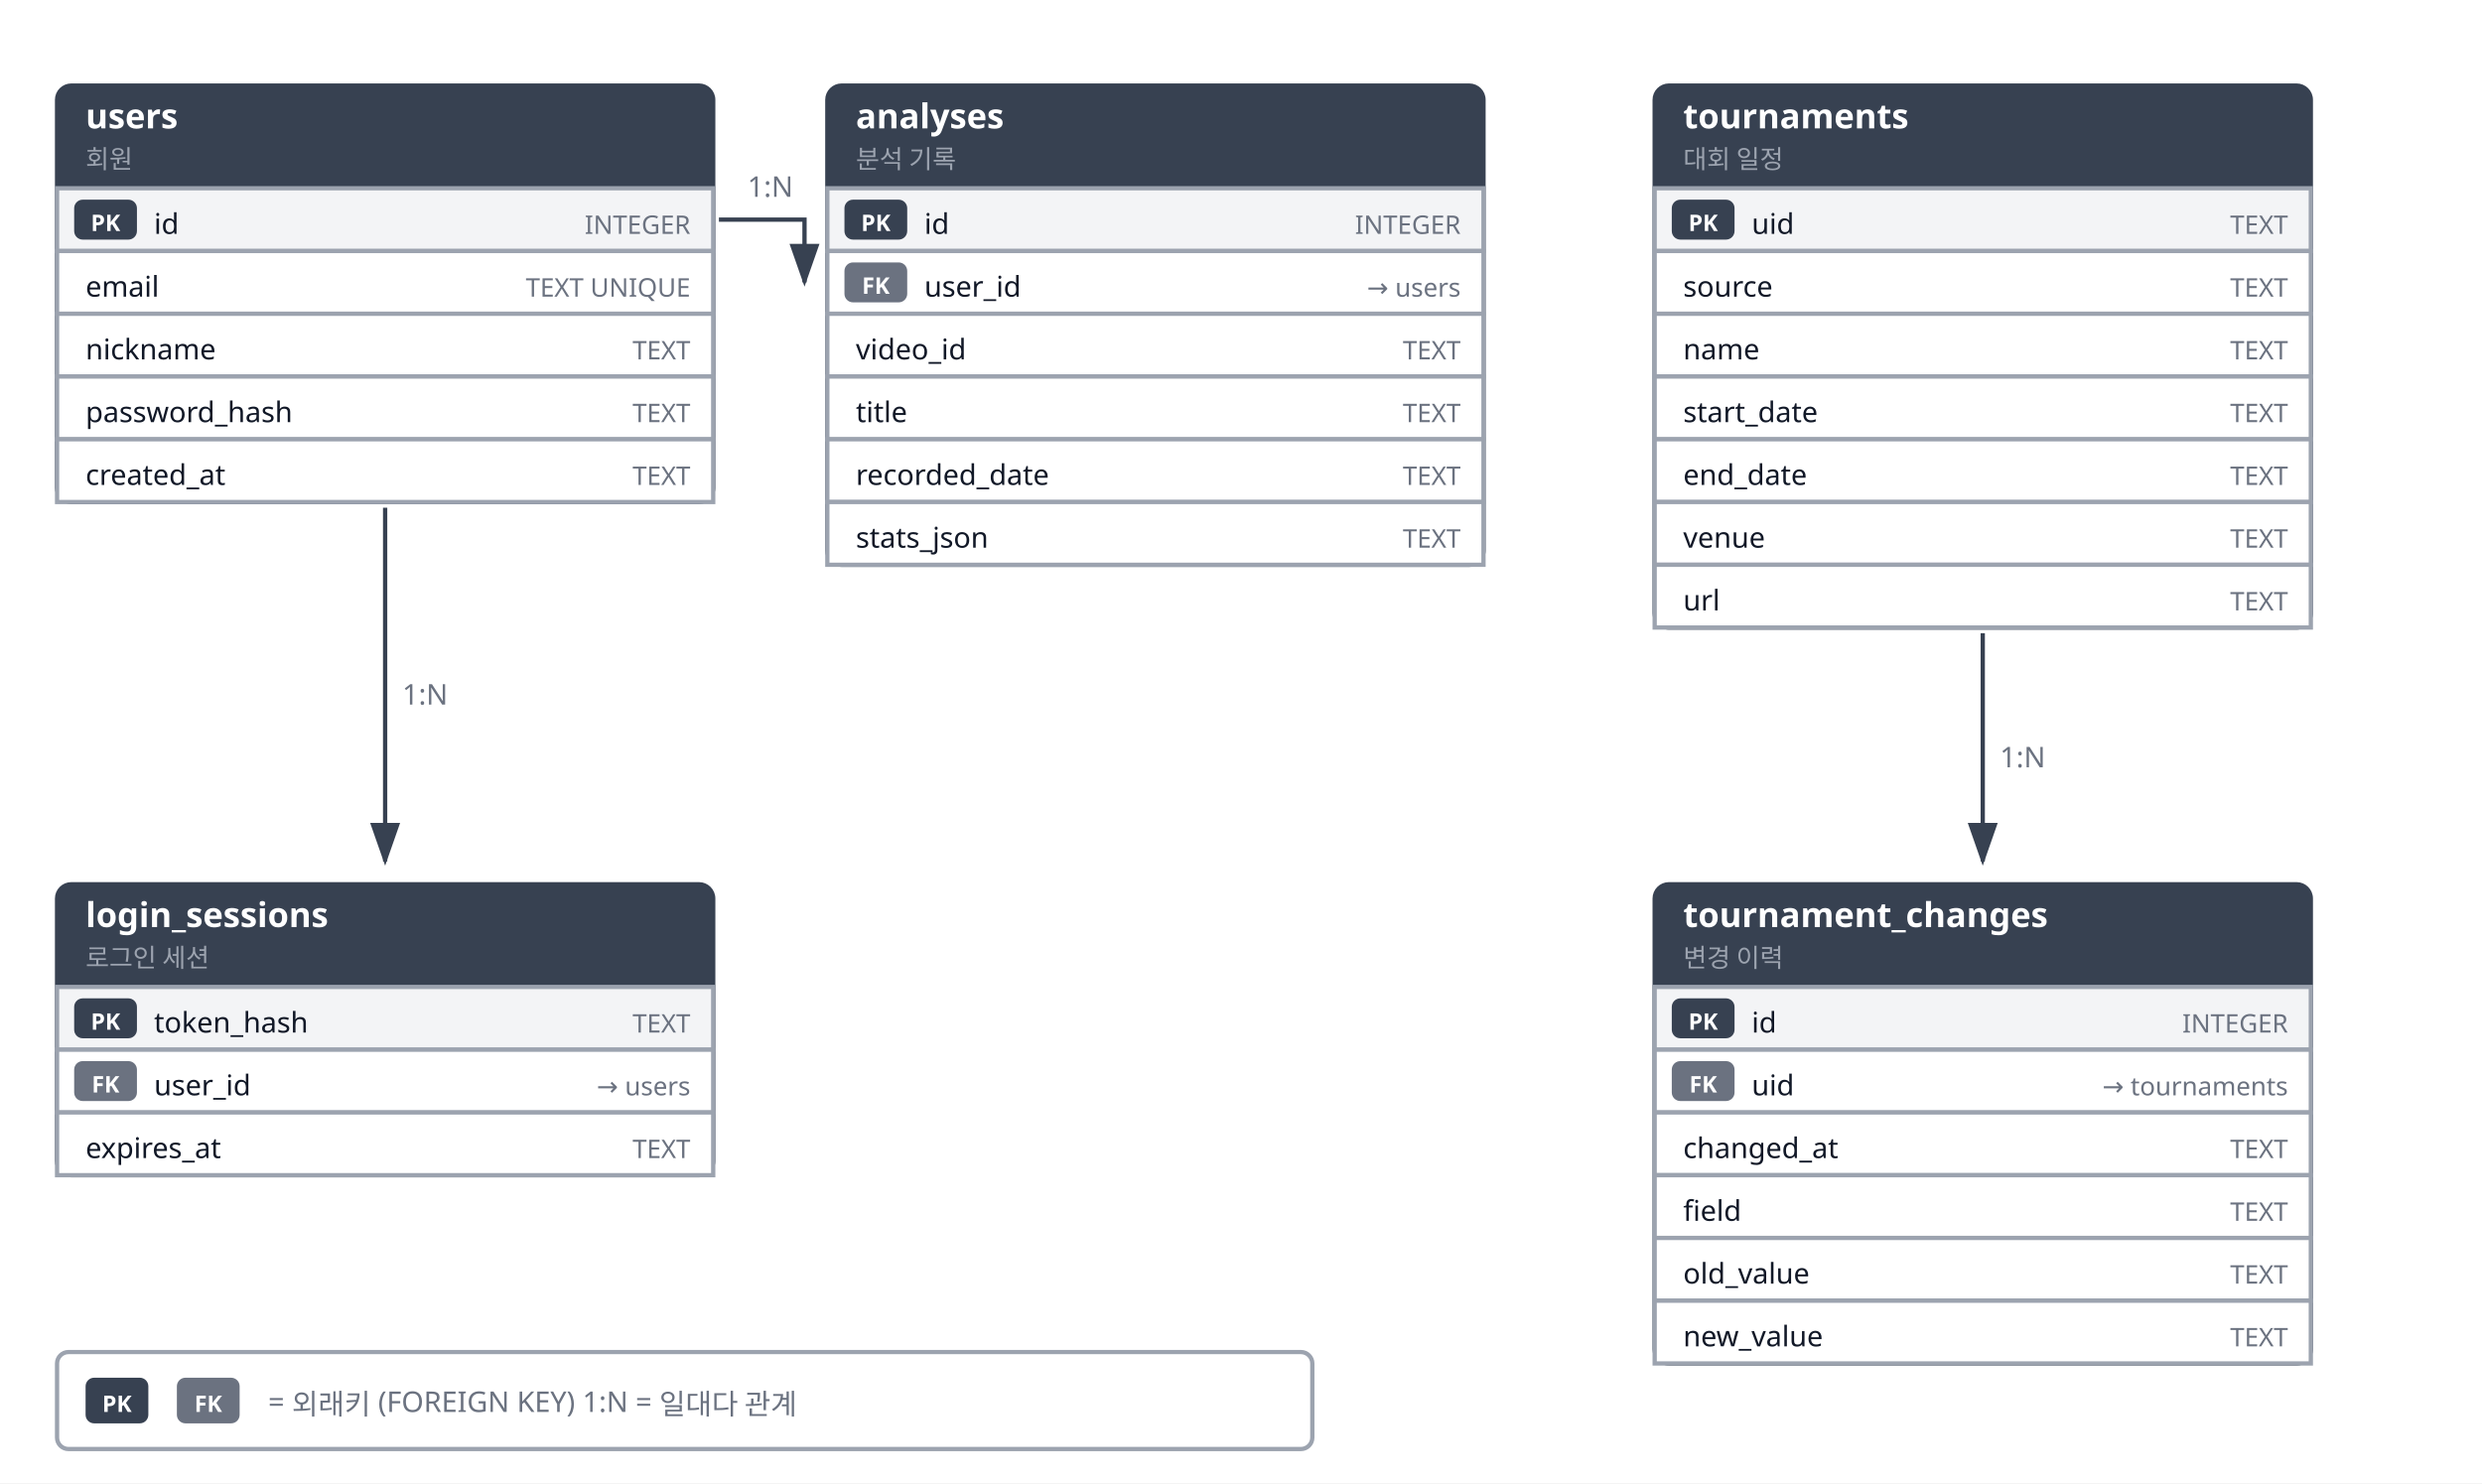
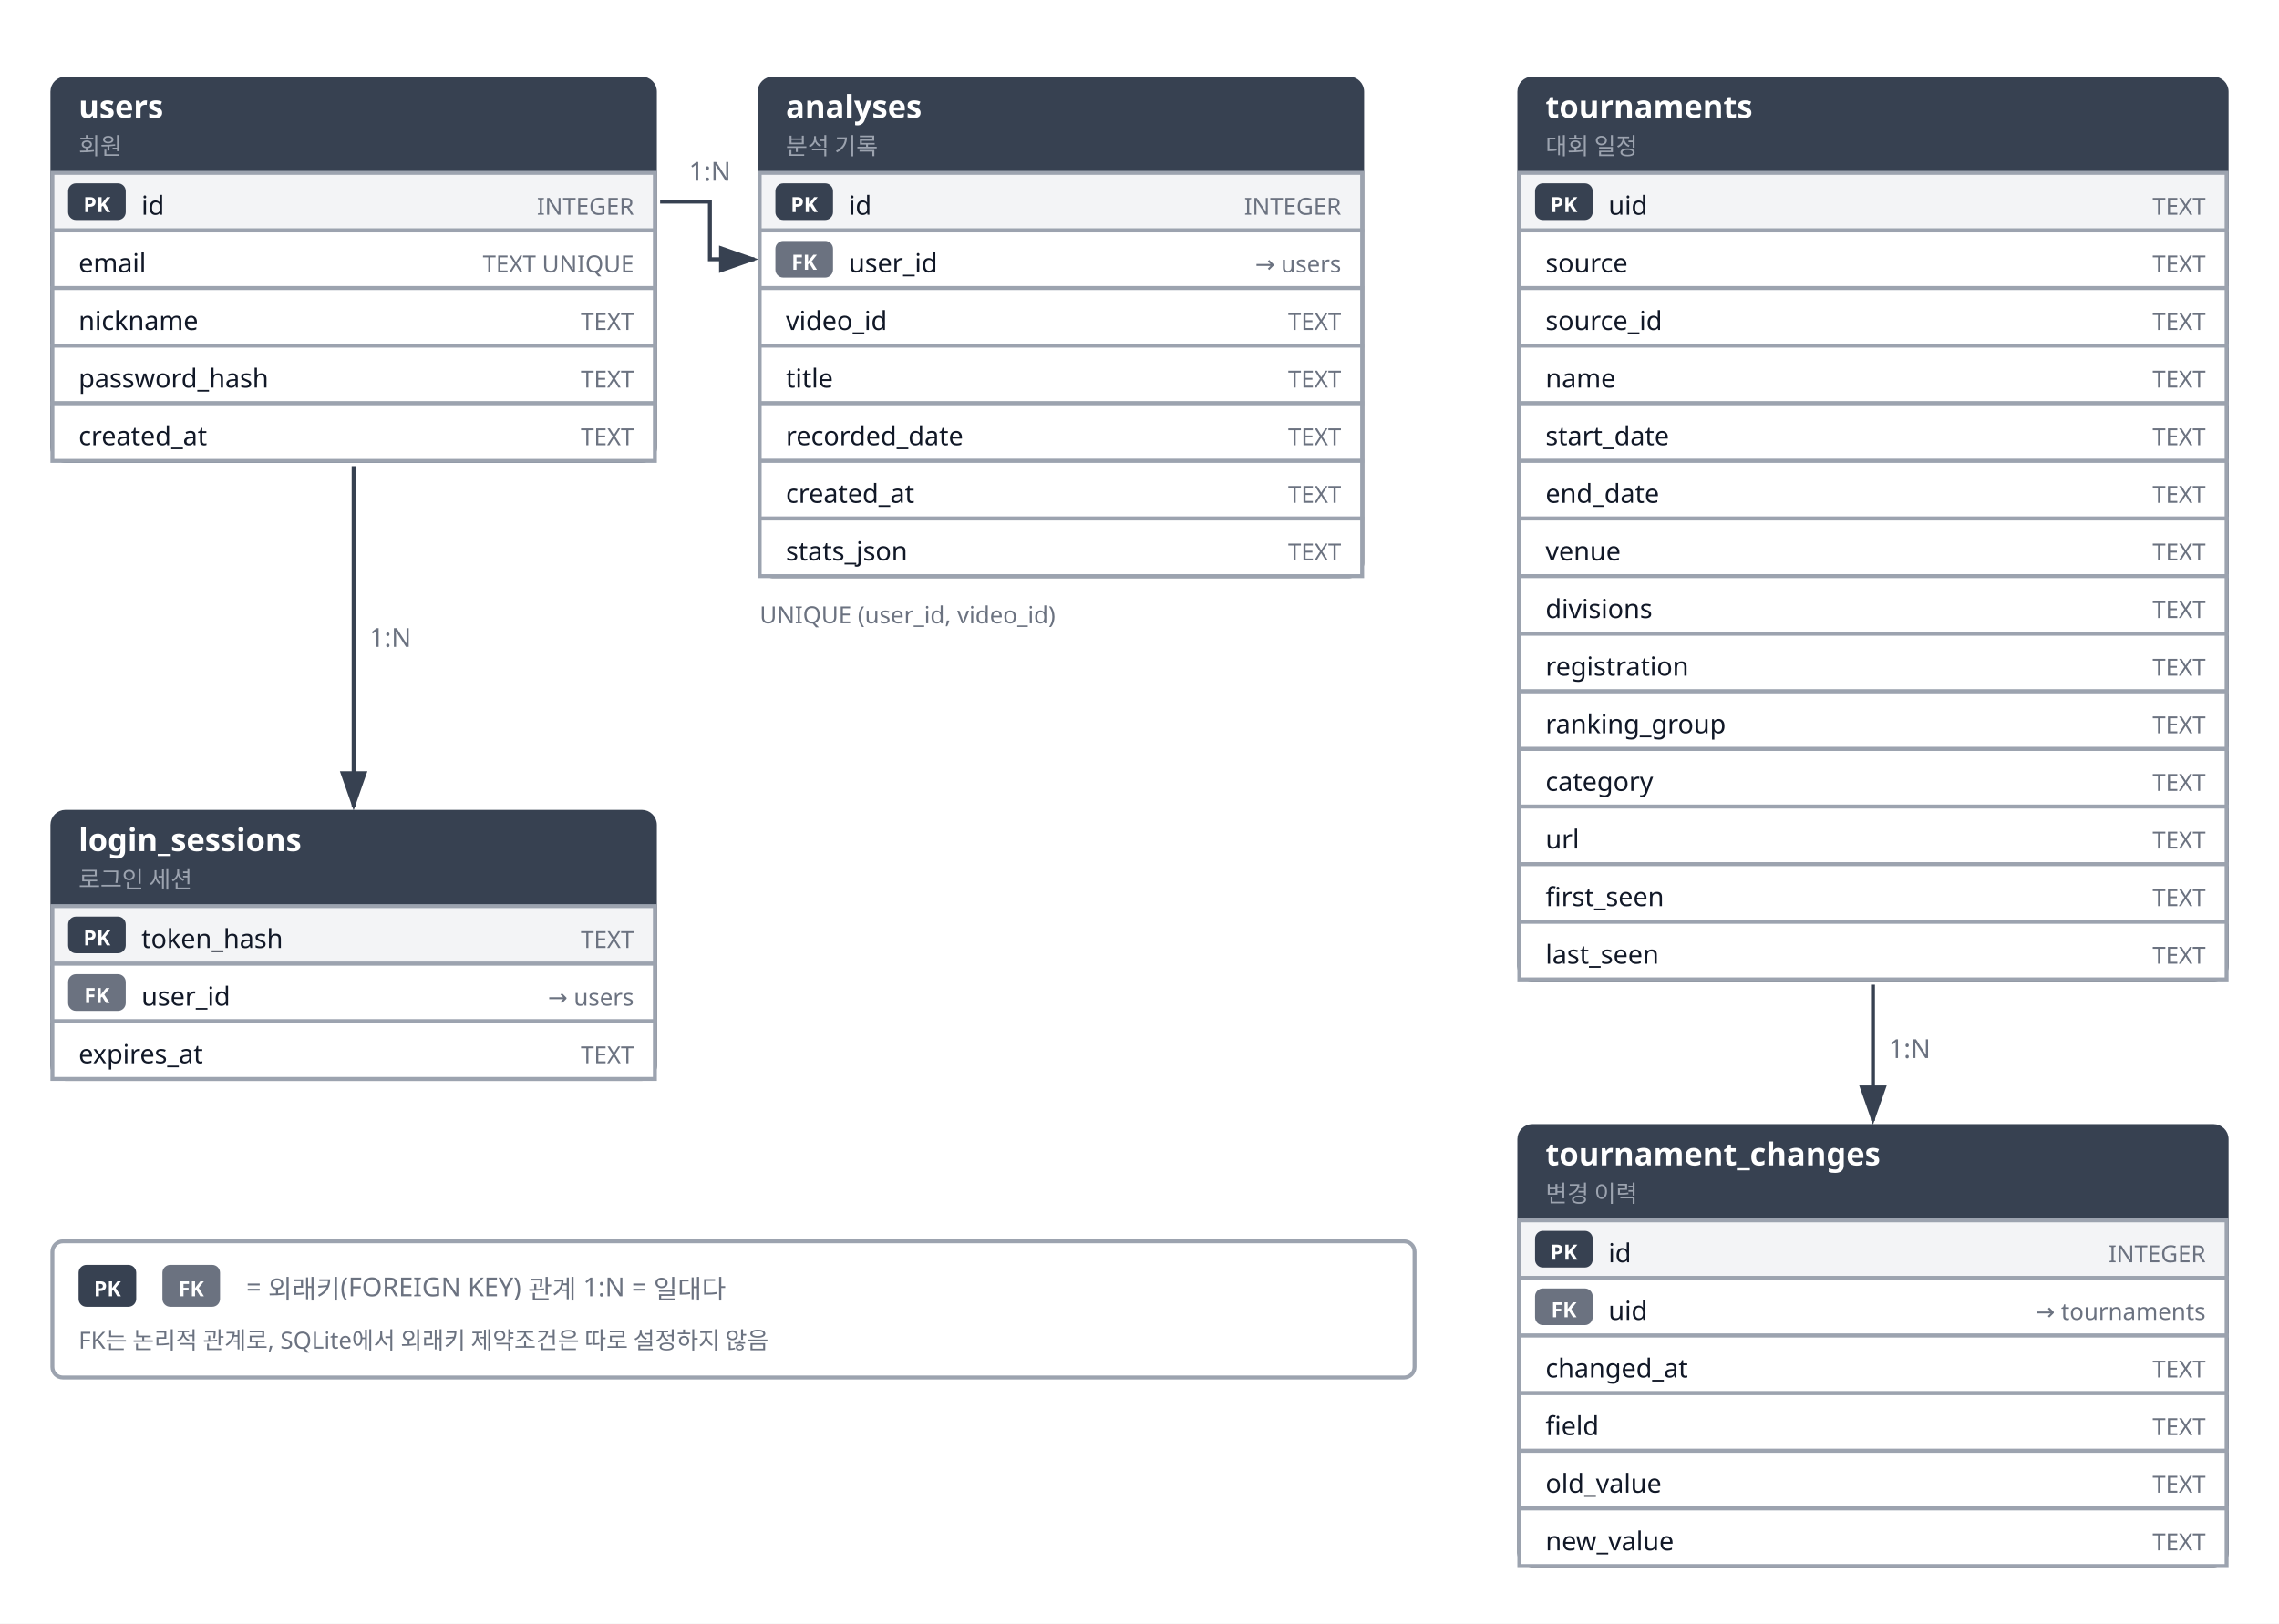
- <svg xmlns="http://www.w3.org/2000/svg" viewBox="0 0 870 520" font-family="'Malgun Gothic','Apple SD Gothic Neo','Noto Sans KR',sans-serif">
-   <rect width="870" height="520" fill="#FFFFFF" />
+ <svg xmlns="http://www.w3.org/2000/svg" viewBox="0 0 870 620" font-family="'Malgun Gothic','Apple SD Gothic Neo','Noto Sans KR',sans-serif">
+   <rect width="870" height="620" fill="#FFFFFF" />
  <defs>
    <marker id="arr" markerWidth="10" markerHeight="7" refX="9" refY="3.5" orient="auto">
-       <polygon points="0 0,10 3.5,0 7" fill="#374151" />
-     </marker>
-     <marker id="arrl" markerWidth="10" markerHeight="7" refX="1" refY="3.5" orient="auto-start-reverse">
      <polygon points="0 0,10 3.5,0 7" fill="#374151" />
    </marker>
  </defs>
  <rect x="20" y="30" width="230" height="146" fill="#FFFFFF" stroke="#374151" stroke-width="1.5" rx="5" />
  <rect x="20" y="30" width="230" height="36" fill="#374151" rx="5" />
  <rect x="20" y="50" width="230" height="16" fill="#374151" />
-   <text x="30" y="45" text-anchor="start" font-size="12" font-weight="700" fill="#FFFFFF">users</text>
-   <text x="30" y="59" text-anchor="start" font-size="9" font-weight="400" fill="#9CA3AF">회원</text>
-   <rect x="20" y="66" width="230" height="22" fill="#F3F4F6" stroke="#9CA3AF" stroke-width="1.5" rx="0" />
+   <text x="30" y="45" font-size="12" font-weight="700" fill="#FFFFFF">users</text>
+   <text x="30" y="59" font-size="9" fill="#9CA3AF">회원</text>
+   <rect x="20" y="66" width="230" height="22" fill="#F3F4F6" stroke="#9CA3AF" stroke-width="1.5" />
  <rect x="26" y="70" width="22" height="14" fill="#374151" rx="3" />
  <text x="37" y="81" text-anchor="middle" font-size="8" font-weight="700" fill="#FFFFFF">PK</text>
-   <text x="54" y="82" text-anchor="start" font-size="10" fill="#111827">id</text>
-   <text x="242" y="82" text-anchor="end" font-size="9" font-weight="400" fill="#6B7280">INTEGER</text>
-   <rect x="20" y="88" width="230" height="22" fill="#FFFFFF" stroke="#9CA3AF" stroke-width="1.5" rx="0" />
-   <text x="30" y="104" text-anchor="start" font-size="10" fill="#111827">email</text>
-   <text x="242" y="104" text-anchor="end" font-size="9" font-weight="400" fill="#6B7280">TEXT UNIQUE</text>
-   <rect x="20" y="110" width="230" height="22" fill="#FFFFFF" stroke="#9CA3AF" stroke-width="1.5" rx="0" />
-   <text x="30" y="126" text-anchor="start" font-size="10" fill="#111827">nickname</text>
-   <text x="242" y="126" text-anchor="end" font-size="9" font-weight="400" fill="#6B7280">TEXT</text>
-   <rect x="20" y="132" width="230" height="22" fill="#FFFFFF" stroke="#9CA3AF" stroke-width="1.5" rx="0" />
-   <text x="30" y="148" text-anchor="start" font-size="10" fill="#111827">password_hash</text>
-   <text x="242" y="148" text-anchor="end" font-size="9" font-weight="400" fill="#6B7280">TEXT</text>
-   <rect x="20" y="154" width="230" height="22" fill="#FFFFFF" stroke="#9CA3AF" stroke-width="1.5" rx="0" />
-   <text x="30" y="170" text-anchor="start" font-size="10" fill="#111827">created_at</text>
-   <text x="242" y="170" text-anchor="end" font-size="9" font-weight="400" fill="#6B7280">TEXT</text>
+   <text x="54" y="82" font-size="10" fill="#111827">id</text>
+   <text x="242" y="82" text-anchor="end" font-size="9" fill="#6B7280">INTEGER</text>
+   <rect x="20" y="88" width="230" height="22" fill="#FFFFFF" stroke="#9CA3AF" stroke-width="1.5" />
+   <text x="30" y="104" font-size="10" fill="#111827">email</text>
+   <text x="242" y="104" text-anchor="end" font-size="9" fill="#6B7280">TEXT UNIQUE</text>
+   <rect x="20" y="110" width="230" height="22" fill="#FFFFFF" stroke="#9CA3AF" stroke-width="1.5" />
+   <text x="30" y="126" font-size="10" fill="#111827">nickname</text>
+   <text x="242" y="126" text-anchor="end" font-size="9" fill="#6B7280">TEXT</text>
+   <rect x="20" y="132" width="230" height="22" fill="#FFFFFF" stroke="#9CA3AF" stroke-width="1.5" />
+   <text x="30" y="148" font-size="10" fill="#111827">password_hash</text>
+   <text x="242" y="148" text-anchor="end" font-size="9" fill="#6B7280">TEXT</text>
+   <rect x="20" y="154" width="230" height="22" fill="#FFFFFF" stroke="#9CA3AF" stroke-width="1.5" />
+   <text x="30" y="170" font-size="10" fill="#111827">created_at</text>
+   <text x="242" y="170" text-anchor="end" font-size="9" fill="#6B7280">TEXT</text>
  <rect x="20" y="310" width="230" height="102" fill="#FFFFFF" stroke="#374151" stroke-width="1.5" rx="5" />
  <rect x="20" y="310" width="230" height="36" fill="#374151" rx="5" />
  <rect x="20" y="330" width="230" height="16" fill="#374151" />
-   <text x="30" y="325" text-anchor="start" font-size="12" font-weight="700" fill="#FFFFFF">login_sessions</text>
-   <text x="30" y="339" text-anchor="start" font-size="9" font-weight="400" fill="#9CA3AF">로그인 세션</text>
-   <rect x="20" y="346" width="230" height="22" fill="#F3F4F6" stroke="#9CA3AF" stroke-width="1.5" rx="0" />
+   <text x="30" y="325" font-size="12" font-weight="700" fill="#FFFFFF">login_sessions</text>
+   <text x="30" y="339" font-size="9" fill="#9CA3AF">로그인 세션</text>
+   <rect x="20" y="346" width="230" height="22" fill="#F3F4F6" stroke="#9CA3AF" stroke-width="1.5" />
  <rect x="26" y="350" width="22" height="14" fill="#374151" rx="3" />
  <text x="37" y="361" text-anchor="middle" font-size="8" font-weight="700" fill="#FFFFFF">PK</text>
-   <text x="54" y="362" text-anchor="start" font-size="10" fill="#111827">token_hash</text>
-   <text x="242" y="362" text-anchor="end" font-size="9" font-weight="400" fill="#6B7280">TEXT</text>
-   <rect x="20" y="368" width="230" height="22" fill="#FFFFFF" stroke="#9CA3AF" stroke-width="1.5" rx="0" />
+   <text x="54" y="362" font-size="10" fill="#111827">token_hash</text>
+   <text x="242" y="362" text-anchor="end" font-size="9" fill="#6B7280">TEXT</text>
+   <rect x="20" y="368" width="230" height="22" fill="#FFFFFF" stroke="#9CA3AF" stroke-width="1.5" />
  <rect x="26" y="372" width="22" height="14" fill="#6B7280" rx="3" />
  <text x="37" y="383" text-anchor="middle" font-size="8" font-weight="700" fill="#FFFFFF">FK</text>
-   <text x="54" y="384" text-anchor="start" font-size="10" fill="#111827">user_id</text>
-   <text x="242" y="384" text-anchor="end" font-size="9" font-weight="400" fill="#6B7280">→ users</text>
-   <rect x="20" y="390" width="230" height="22" fill="#FFFFFF" stroke="#9CA3AF" stroke-width="1.5" rx="0" />
-   <text x="30" y="406" text-anchor="start" font-size="10" fill="#111827">expires_at</text>
-   <text x="242" y="406" text-anchor="end" font-size="9" font-weight="400" fill="#6B7280">TEXT</text>
-   <rect x="290" y="30" width="230" height="168" fill="#FFFFFF" stroke="#374151" stroke-width="1.5" rx="5" />
+   <text x="54" y="384" font-size="10" fill="#111827">user_id</text>
+   <text x="242" y="384" text-anchor="end" font-size="9" fill="#6B7280">→ users</text>
+   <rect x="20" y="390" width="230" height="22" fill="#FFFFFF" stroke="#9CA3AF" stroke-width="1.5" />
+   <text x="30" y="406" font-size="10" fill="#111827">expires_at</text>
+   <text x="242" y="406" text-anchor="end" font-size="9" fill="#6B7280">TEXT</text>
+   <rect x="290" y="30" width="230" height="190" fill="#FFFFFF" stroke="#374151" stroke-width="1.5" rx="5" />
  <rect x="290" y="30" width="230" height="36" fill="#374151" rx="5" />
  <rect x="290" y="50" width="230" height="16" fill="#374151" />
-   <text x="300" y="45" text-anchor="start" font-size="12" font-weight="700" fill="#FFFFFF">analyses</text>
-   <text x="300" y="59" text-anchor="start" font-size="9" font-weight="400" fill="#9CA3AF">분석 기록</text>
-   <rect x="290" y="66" width="230" height="22" fill="#F3F4F6" stroke="#9CA3AF" stroke-width="1.5" rx="0" />
+   <text x="300" y="45" font-size="12" font-weight="700" fill="#FFFFFF">analyses</text>
+   <text x="300" y="59" font-size="9" fill="#9CA3AF">분석 기록</text>
+   <rect x="290" y="66" width="230" height="22" fill="#F3F4F6" stroke="#9CA3AF" stroke-width="1.5" />
  <rect x="296" y="70" width="22" height="14" fill="#374151" rx="3" />
  <text x="307" y="81" text-anchor="middle" font-size="8" font-weight="700" fill="#FFFFFF">PK</text>
-   <text x="324" y="82" text-anchor="start" font-size="10" fill="#111827">id</text>
-   <text x="512" y="82" text-anchor="end" font-size="9" font-weight="400" fill="#6B7280">INTEGER</text>
-   <rect x="290" y="88" width="230" height="22" fill="#FFFFFF" stroke="#9CA3AF" stroke-width="1.5" rx="0" />
+   <text x="324" y="82" font-size="10" fill="#111827">id</text>
+   <text x="512" y="82" text-anchor="end" font-size="9" fill="#6B7280">INTEGER</text>
+   <rect x="290" y="88" width="230" height="22" fill="#FFFFFF" stroke="#9CA3AF" stroke-width="1.5" />
  <rect x="296" y="92" width="22" height="14" fill="#6B7280" rx="3" />
  <text x="307" y="103" text-anchor="middle" font-size="8" font-weight="700" fill="#FFFFFF">FK</text>
-   <text x="324" y="104" text-anchor="start" font-size="10" fill="#111827">user_id</text>
-   <text x="512" y="104" text-anchor="end" font-size="9" font-weight="400" fill="#6B7280">→ users</text>
-   <rect x="290" y="110" width="230" height="22" fill="#FFFFFF" stroke="#9CA3AF" stroke-width="1.5" rx="0" />
-   <text x="300" y="126" text-anchor="start" font-size="10" fill="#111827">video_id</text>
-   <text x="512" y="126" text-anchor="end" font-size="9" font-weight="400" fill="#6B7280">TEXT</text>
-   <rect x="290" y="132" width="230" height="22" fill="#FFFFFF" stroke="#9CA3AF" stroke-width="1.5" rx="0" />
-   <text x="300" y="148" text-anchor="start" font-size="10" fill="#111827">title</text>
-   <text x="512" y="148" text-anchor="end" font-size="9" font-weight="400" fill="#6B7280">TEXT</text>
-   <rect x="290" y="154" width="230" height="22" fill="#FFFFFF" stroke="#9CA3AF" stroke-width="1.5" rx="0" />
-   <text x="300" y="170" text-anchor="start" font-size="10" fill="#111827">recorded_date</text>
-   <text x="512" y="170" text-anchor="end" font-size="9" font-weight="400" fill="#6B7280">TEXT</text>
-   <rect x="290" y="176" width="230" height="22" fill="#FFFFFF" stroke="#9CA3AF" stroke-width="1.5" rx="0" />
-   <text x="300" y="192" text-anchor="start" font-size="10" fill="#111827">stats_json</text>
-   <text x="512" y="192" text-anchor="end" font-size="9" font-weight="400" fill="#6B7280">TEXT</text>
-   <rect x="580" y="30" width="230" height="190" fill="#FFFFFF" stroke="#374151" stroke-width="1.5" rx="5" />
-   <rect x="580" y="30" width="230" height="36" fill="#374151" rx="5" />
-   <rect x="580" y="50" width="230" height="16" fill="#374151" />
-   <text x="590" y="45" text-anchor="start" font-size="12" font-weight="700" fill="#FFFFFF">tournaments</text>
-   <text x="590" y="59" text-anchor="start" font-size="9" font-weight="400" fill="#9CA3AF">대회 일정</text>
-   <rect x="580" y="66" width="230" height="22" fill="#F3F4F6" stroke="#9CA3AF" stroke-width="1.5" rx="0" />
+   <text x="324" y="104" font-size="10" fill="#111827">user_id</text>
+   <text x="512" y="104" text-anchor="end" font-size="9" fill="#6B7280">→ users</text>
+   <rect x="290" y="110" width="230" height="22" fill="#FFFFFF" stroke="#9CA3AF" stroke-width="1.5" />
+   <text x="300" y="126" font-size="10" fill="#111827">video_id</text>
+   <text x="512" y="126" text-anchor="end" font-size="9" fill="#6B7280">TEXT</text>
+   <rect x="290" y="132" width="230" height="22" fill="#FFFFFF" stroke="#9CA3AF" stroke-width="1.5" />
+   <text x="300" y="148" font-size="10" fill="#111827">title</text>
+   <text x="512" y="148" text-anchor="end" font-size="9" fill="#6B7280">TEXT</text>
+   <rect x="290" y="154" width="230" height="22" fill="#FFFFFF" stroke="#9CA3AF" stroke-width="1.5" />
+   <text x="300" y="170" font-size="10" fill="#111827">recorded_date</text>
+   <text x="512" y="170" text-anchor="end" font-size="9" fill="#6B7280">TEXT</text>
+   <rect x="290" y="176" width="230" height="22" fill="#FFFFFF" stroke="#9CA3AF" stroke-width="1.5" />
+   <text x="300" y="192" font-size="10" fill="#111827">created_at</text>
+   <text x="512" y="192" text-anchor="end" font-size="9" fill="#6B7280">TEXT</text>
+   <rect x="290" y="198" width="230" height="22" fill="#FFFFFF" stroke="#9CA3AF" stroke-width="1.5" />
+   <text x="300" y="214" font-size="10" fill="#111827">stats_json</text>
+   <text x="512" y="214" text-anchor="end" font-size="9" fill="#6B7280">TEXT</text>
+   <text x="290" y="238" font-size="9" fill="#6B7280">UNIQUE (user_id, video_id)</text>
+   <rect x="580" y="30" width="270" height="344" fill="#FFFFFF" stroke="#374151" stroke-width="1.5" rx="5" />
+   <rect x="580" y="30" width="270" height="36" fill="#374151" rx="5" />
+   <rect x="580" y="50" width="270" height="16" fill="#374151" />
+   <text x="590" y="45" font-size="12" font-weight="700" fill="#FFFFFF">tournaments</text>
+   <text x="590" y="59" font-size="9" fill="#9CA3AF">대회 일정</text>
+   <rect x="580" y="66" width="270" height="22" fill="#F3F4F6" stroke="#9CA3AF" stroke-width="1.5" />
  <rect x="586" y="70" width="22" height="14" fill="#374151" rx="3" />
  <text x="597" y="81" text-anchor="middle" font-size="8" font-weight="700" fill="#FFFFFF">PK</text>
-   <text x="614" y="82" text-anchor="start" font-size="10" fill="#111827">uid</text>
-   <text x="802" y="82" text-anchor="end" font-size="9" font-weight="400" fill="#6B7280">TEXT</text>
-   <rect x="580" y="88" width="230" height="22" fill="#FFFFFF" stroke="#9CA3AF" stroke-width="1.5" rx="0" />
-   <text x="590" y="104" text-anchor="start" font-size="10" fill="#111827">source</text>
-   <text x="802" y="104" text-anchor="end" font-size="9" font-weight="400" fill="#6B7280">TEXT</text>
-   <rect x="580" y="110" width="230" height="22" fill="#FFFFFF" stroke="#9CA3AF" stroke-width="1.5" rx="0" />
-   <text x="590" y="126" text-anchor="start" font-size="10" fill="#111827">name</text>
-   <text x="802" y="126" text-anchor="end" font-size="9" font-weight="400" fill="#6B7280">TEXT</text>
-   <rect x="580" y="132" width="230" height="22" fill="#FFFFFF" stroke="#9CA3AF" stroke-width="1.5" rx="0" />
-   <text x="590" y="148" text-anchor="start" font-size="10" fill="#111827">start_date</text>
-   <text x="802" y="148" text-anchor="end" font-size="9" font-weight="400" fill="#6B7280">TEXT</text>
-   <rect x="580" y="154" width="230" height="22" fill="#FFFFFF" stroke="#9CA3AF" stroke-width="1.5" rx="0" />
-   <text x="590" y="170" text-anchor="start" font-size="10" fill="#111827">end_date</text>
-   <text x="802" y="170" text-anchor="end" font-size="9" font-weight="400" fill="#6B7280">TEXT</text>
-   <rect x="580" y="176" width="230" height="22" fill="#FFFFFF" stroke="#9CA3AF" stroke-width="1.5" rx="0" />
-   <text x="590" y="192" text-anchor="start" font-size="10" fill="#111827">venue</text>
-   <text x="802" y="192" text-anchor="end" font-size="9" font-weight="400" fill="#6B7280">TEXT</text>
-   <rect x="580" y="198" width="230" height="22" fill="#FFFFFF" stroke="#9CA3AF" stroke-width="1.5" rx="0" />
-   <text x="590" y="214" text-anchor="start" font-size="10" fill="#111827">url</text>
-   <text x="802" y="214" text-anchor="end" font-size="9" font-weight="400" fill="#6B7280">TEXT</text>
-   <rect x="580" y="310" width="230" height="168" fill="#FFFFFF" stroke="#374151" stroke-width="1.5" rx="5" />
-   <rect x="580" y="310" width="230" height="36" fill="#374151" rx="5" />
-   <rect x="580" y="330" width="230" height="16" fill="#374151" />
-   <text x="590" y="325" text-anchor="start" font-size="12" font-weight="700" fill="#FFFFFF">tournament_changes</text>
-   <text x="590" y="339" text-anchor="start" font-size="9" font-weight="400" fill="#9CA3AF">변경 이력</text>
-   <rect x="580" y="346" width="230" height="22" fill="#F3F4F6" stroke="#9CA3AF" stroke-width="1.5" rx="0" />
-   <rect x="586" y="350" width="22" height="14" fill="#374151" rx="3" />
-   <text x="597" y="361" text-anchor="middle" font-size="8" font-weight="700" fill="#FFFFFF">PK</text>
-   <text x="614" y="362" text-anchor="start" font-size="10" fill="#111827">id</text>
-   <text x="802" y="362" text-anchor="end" font-size="9" font-weight="400" fill="#6B7280">INTEGER</text>
-   <rect x="580" y="368" width="230" height="22" fill="#FFFFFF" stroke="#9CA3AF" stroke-width="1.5" rx="0" />
-   <rect x="586" y="372" width="22" height="14" fill="#6B7280" rx="3" />
-   <text x="597" y="383" text-anchor="middle" font-size="8" font-weight="700" fill="#FFFFFF">FK</text>
-   <text x="614" y="384" text-anchor="start" font-size="10" fill="#111827">uid</text>
-   <text x="802" y="384" text-anchor="end" font-size="9" font-weight="400" fill="#6B7280">→ tournaments</text>
-   <rect x="580" y="390" width="230" height="22" fill="#FFFFFF" stroke="#9CA3AF" stroke-width="1.5" rx="0" />
-   <text x="590" y="406" text-anchor="start" font-size="10" fill="#111827">changed_at</text>
-   <text x="802" y="406" text-anchor="end" font-size="9" font-weight="400" fill="#6B7280">TEXT</text>
-   <rect x="580" y="412" width="230" height="22" fill="#FFFFFF" stroke="#9CA3AF" stroke-width="1.5" rx="0" />
-   <text x="590" y="428" text-anchor="start" font-size="10" fill="#111827">field</text>
-   <text x="802" y="428" text-anchor="end" font-size="9" font-weight="400" fill="#6B7280">TEXT</text>
-   <rect x="580" y="434" width="230" height="22" fill="#FFFFFF" stroke="#9CA3AF" stroke-width="1.5" rx="0" />
-   <text x="590" y="450" text-anchor="start" font-size="10" fill="#111827">old_value</text>
-   <text x="802" y="450" text-anchor="end" font-size="9" font-weight="400" fill="#6B7280">TEXT</text>
-   <rect x="580" y="456" width="230" height="22" fill="#FFFFFF" stroke="#9CA3AF" stroke-width="1.5" rx="0" />
-   <text x="590" y="472" text-anchor="start" font-size="10" fill="#111827">new_value</text>
-   <text x="802" y="472" text-anchor="end" font-size="9" font-weight="400" fill="#6B7280">TEXT</text>
-   <line x1="135" y1="178" x2="135" y2="302" stroke="#374151" stroke-width="1.5" marker-end="url(#arr)" />
-   <text x="141" y="247" text-anchor="start" font-size="10" fill="#6B7280">1:N</text>
-   <path d="M 252 77 L 282 77 L 282 99" stroke="#374151" stroke-width="1.5" fill="none" marker-end="url(#arr)" />
-   <text x="270" y="69" text-anchor="middle" font-size="10" font-weight="400" fill="#6B7280">1:N</text>
-   <line x1="695" y1="222" x2="695" y2="302" stroke="#374151" stroke-width="1.5" marker-end="url(#arr)" />
-   <text x="701" y="269" text-anchor="start" font-size="10" fill="#6B7280">1:N</text>
-   <rect x="20" y="474" width="440" height="34" fill="#FFFFFF" stroke="#9CA3AF" stroke-width="1.5" rx="4" />
+   <text x="614" y="82" font-size="10" fill="#111827">uid</text>
+   <text x="842" y="82" text-anchor="end" font-size="9" fill="#6B7280">TEXT</text>
+   <rect x="580" y="88" width="270" height="22" fill="#FFFFFF" stroke="#9CA3AF" stroke-width="1.5" />
+   <text x="590" y="104" font-size="10" fill="#111827">source</text>
+   <text x="842" y="104" text-anchor="end" font-size="9" fill="#6B7280">TEXT</text>
+   <rect x="580" y="110" width="270" height="22" fill="#FFFFFF" stroke="#9CA3AF" stroke-width="1.5" />
+   <text x="590" y="126" font-size="10" fill="#111827">source_id</text>
+   <text x="842" y="126" text-anchor="end" font-size="9" fill="#6B7280">TEXT</text>
+   <rect x="580" y="132" width="270" height="22" fill="#FFFFFF" stroke="#9CA3AF" stroke-width="1.5" />
+   <text x="590" y="148" font-size="10" fill="#111827">name</text>
+   <text x="842" y="148" text-anchor="end" font-size="9" fill="#6B7280">TEXT</text>
+   <rect x="580" y="154" width="270" height="22" fill="#FFFFFF" stroke="#9CA3AF" stroke-width="1.5" />
+   <text x="590" y="170" font-size="10" fill="#111827">start_date</text>
+   <text x="842" y="170" text-anchor="end" font-size="9" fill="#6B7280">TEXT</text>
+   <rect x="580" y="176" width="270" height="22" fill="#FFFFFF" stroke="#9CA3AF" stroke-width="1.5" />
+   <text x="590" y="192" font-size="10" fill="#111827">end_date</text>
+   <text x="842" y="192" text-anchor="end" font-size="9" fill="#6B7280">TEXT</text>
+   <rect x="580" y="198" width="270" height="22" fill="#FFFFFF" stroke="#9CA3AF" stroke-width="1.5" />
+   <text x="590" y="214" font-size="10" fill="#111827">venue</text>
+   <text x="842" y="214" text-anchor="end" font-size="9" fill="#6B7280">TEXT</text>
+   <rect x="580" y="220" width="270" height="22" fill="#FFFFFF" stroke="#9CA3AF" stroke-width="1.5" />
+   <text x="590" y="236" font-size="10" fill="#111827">divisions</text>
+   <text x="842" y="236" text-anchor="end" font-size="9" fill="#6B7280">TEXT</text>
+   <rect x="580" y="242" width="270" height="22" fill="#FFFFFF" stroke="#9CA3AF" stroke-width="1.5" />
+   <text x="590" y="258" font-size="10" fill="#111827">registration</text>
+   <text x="842" y="258" text-anchor="end" font-size="9" fill="#6B7280">TEXT</text>
+   <rect x="580" y="264" width="270" height="22" fill="#FFFFFF" stroke="#9CA3AF" stroke-width="1.5" />
+   <text x="590" y="280" font-size="10" fill="#111827">ranking_group</text>
+   <text x="842" y="280" text-anchor="end" font-size="9" fill="#6B7280">TEXT</text>
+   <rect x="580" y="286" width="270" height="22" fill="#FFFFFF" stroke="#9CA3AF" stroke-width="1.5" />
+   <text x="590" y="302" font-size="10" fill="#111827">category</text>
+   <text x="842" y="302" text-anchor="end" font-size="9" fill="#6B7280">TEXT</text>
+   <rect x="580" y="308" width="270" height="22" fill="#FFFFFF" stroke="#9CA3AF" stroke-width="1.5" />
+   <text x="590" y="324" font-size="10" fill="#111827">url</text>
+   <text x="842" y="324" text-anchor="end" font-size="9" fill="#6B7280">TEXT</text>
+   <rect x="580" y="330" width="270" height="22" fill="#FFFFFF" stroke="#9CA3AF" stroke-width="1.5" />
+   <text x="590" y="346" font-size="10" fill="#111827">first_seen</text>
+   <text x="842" y="346" text-anchor="end" font-size="9" fill="#6B7280">TEXT</text>
+   <rect x="580" y="352" width="270" height="22" fill="#FFFFFF" stroke="#9CA3AF" stroke-width="1.5" />
+   <text x="590" y="368" font-size="10" fill="#111827">last_seen</text>
+   <text x="842" y="368" text-anchor="end" font-size="9" fill="#6B7280">TEXT</text>
+   <rect x="580" y="430" width="270" height="168" fill="#FFFFFF" stroke="#374151" stroke-width="1.5" rx="5" />
+   <rect x="580" y="430" width="270" height="36" fill="#374151" rx="5" />
+   <rect x="580" y="450" width="270" height="16" fill="#374151" />
+   <text x="590" y="445" font-size="12" font-weight="700" fill="#FFFFFF">tournament_changes</text>
+   <text x="590" y="459" font-size="9" fill="#9CA3AF">변경 이력</text>
+   <rect x="580" y="466" width="270" height="22" fill="#F3F4F6" stroke="#9CA3AF" stroke-width="1.5" />
+   <rect x="586" y="470" width="22" height="14" fill="#374151" rx="3" />
+   <text x="597" y="481" text-anchor="middle" font-size="8" font-weight="700" fill="#FFFFFF">PK</text>
+   <text x="614" y="482" font-size="10" fill="#111827">id</text>
+   <text x="842" y="482" text-anchor="end" font-size="9" fill="#6B7280">INTEGER</text>
+   <rect x="580" y="488" width="270" height="22" fill="#FFFFFF" stroke="#9CA3AF" stroke-width="1.5" />
+   <rect x="586" y="492" width="22" height="14" fill="#6B7280" rx="3" />
+   <text x="597" y="503" text-anchor="middle" font-size="8" font-weight="700" fill="#FFFFFF">FK</text>
+   <text x="614" y="504" font-size="10" fill="#111827">uid</text>
+   <text x="842" y="504" text-anchor="end" font-size="9" fill="#6B7280">→ tournaments</text>
+   <rect x="580" y="510" width="270" height="22" fill="#FFFFFF" stroke="#9CA3AF" stroke-width="1.5" />
+   <text x="590" y="526" font-size="10" fill="#111827">changed_at</text>
+   <text x="842" y="526" text-anchor="end" font-size="9" fill="#6B7280">TEXT</text>
+   <rect x="580" y="532" width="270" height="22" fill="#FFFFFF" stroke="#9CA3AF" stroke-width="1.5" />
+   <text x="590" y="548" font-size="10" fill="#111827">field</text>
+   <text x="842" y="548" text-anchor="end" font-size="9" fill="#6B7280">TEXT</text>
+   <rect x="580" y="554" width="270" height="22" fill="#FFFFFF" stroke="#9CA3AF" stroke-width="1.5" />
+   <text x="590" y="570" font-size="10" fill="#111827">old_value</text>
+   <text x="842" y="570" text-anchor="end" font-size="9" fill="#6B7280">TEXT</text>
+   <rect x="580" y="576" width="270" height="22" fill="#FFFFFF" stroke="#9CA3AF" stroke-width="1.5" />
+   <text x="590" y="592" font-size="10" fill="#111827">new_value</text>
+   <text x="842" y="592" text-anchor="end" font-size="9" fill="#6B7280">TEXT</text>
+   <line x1="135" y1="178" x2="135" y2="308" stroke="#374151" stroke-width="1.5" marker-end="url(#arr)" />
+   <text x="141" y="247" font-size="10" fill="#6B7280">1:N</text>
+   <path d="M 252 77 L 271 77 L 271 99 L 288 99" stroke="#374151" stroke-width="1.5" fill="none" marker-end="url(#arr)" />
+   <text x="271" y="69" text-anchor="middle" font-size="10" fill="#6B7280">1:N</text>
+   <line x1="715" y1="376" x2="715" y2="428" stroke="#374151" stroke-width="1.5" marker-end="url(#arr)" />
+   <text x="721" y="404" font-size="10" fill="#6B7280">1:N</text>
+   <rect x="20" y="474" width="520" height="52" fill="#FFFFFF" stroke="#9CA3AF" stroke-width="1.5" rx="4" />
  <rect x="30" y="483" width="22" height="16" fill="#374151" rx="3" />
  <text x="41" y="495" text-anchor="middle" font-size="8" font-weight="700" fill="#FFFFFF">PK</text>
  <rect x="62" y="483" width="22" height="16" fill="#6B7280" rx="3" />
  <text x="73" y="495" text-anchor="middle" font-size="8" font-weight="700" fill="#FFFFFF">FK</text>
-   <text x="94" y="495" text-anchor="start" font-size="10" fill="#6B7280">= 외래키 (FOREIGN KEY)       1:N = 일대다 관계</text>
+   <text x="94" y="495" font-size="10" fill="#6B7280">= 외래키(FOREIGN KEY) 관계    1:N = 일대다</text>
+   <text x="30" y="515" font-size="9" fill="#6B7280">FK는 논리적 관계로, SQLite에서 외래키 제약조건은 따로 설정하지 않음</text>
</svg>
